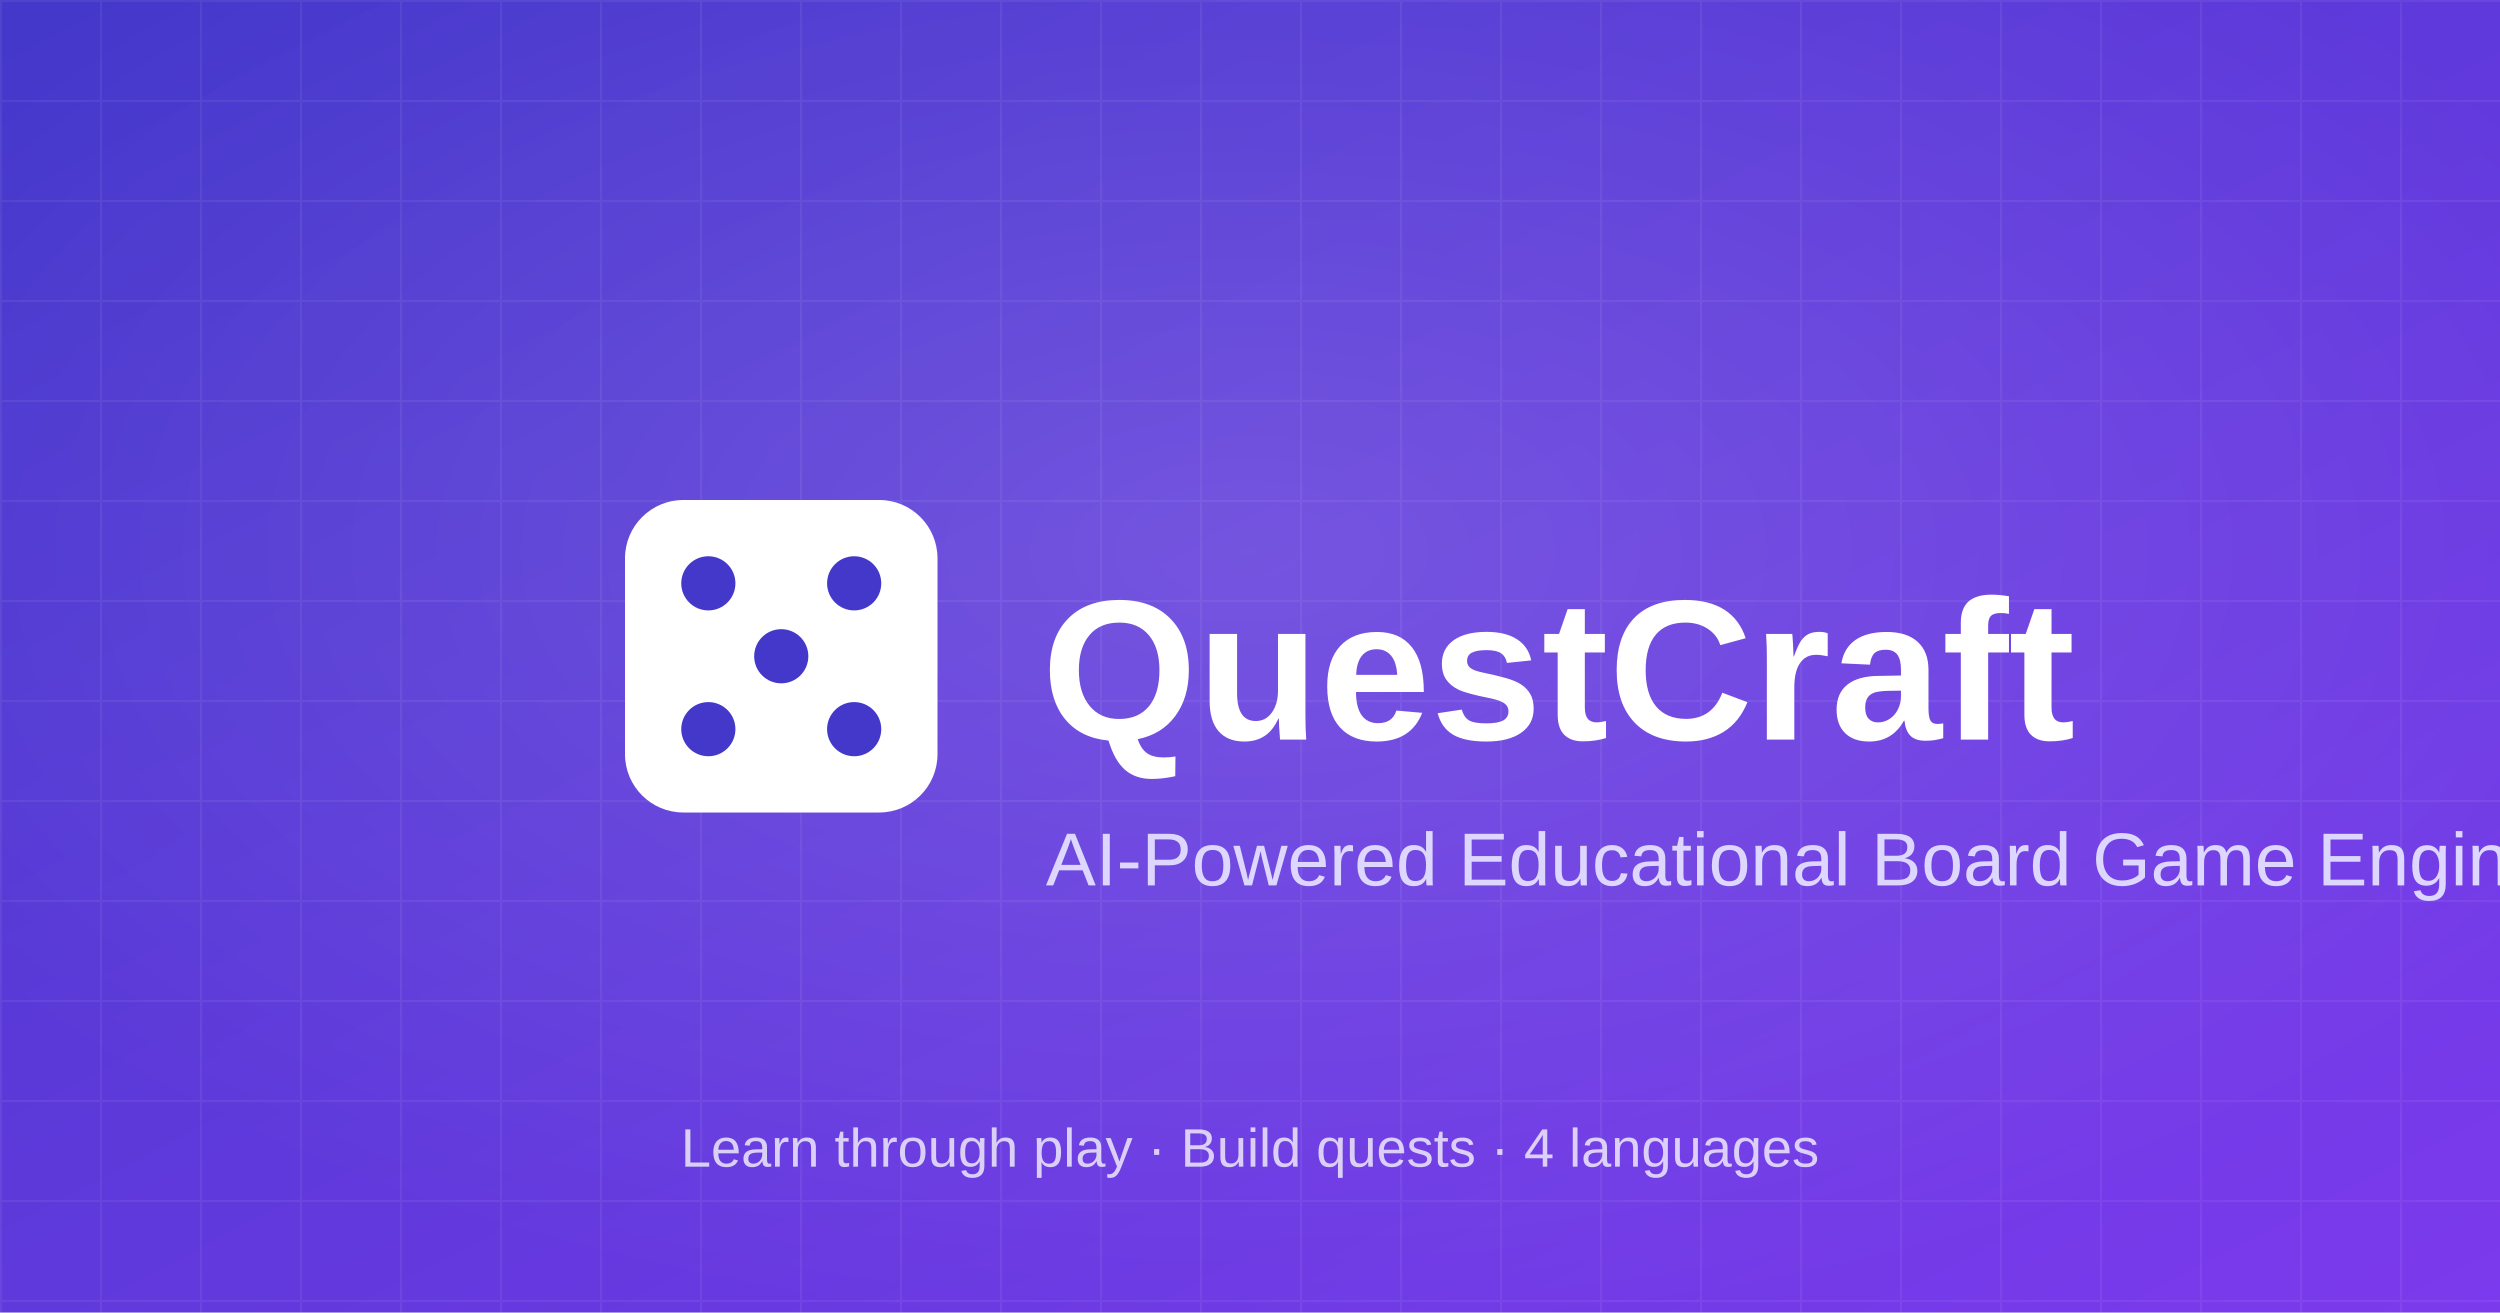
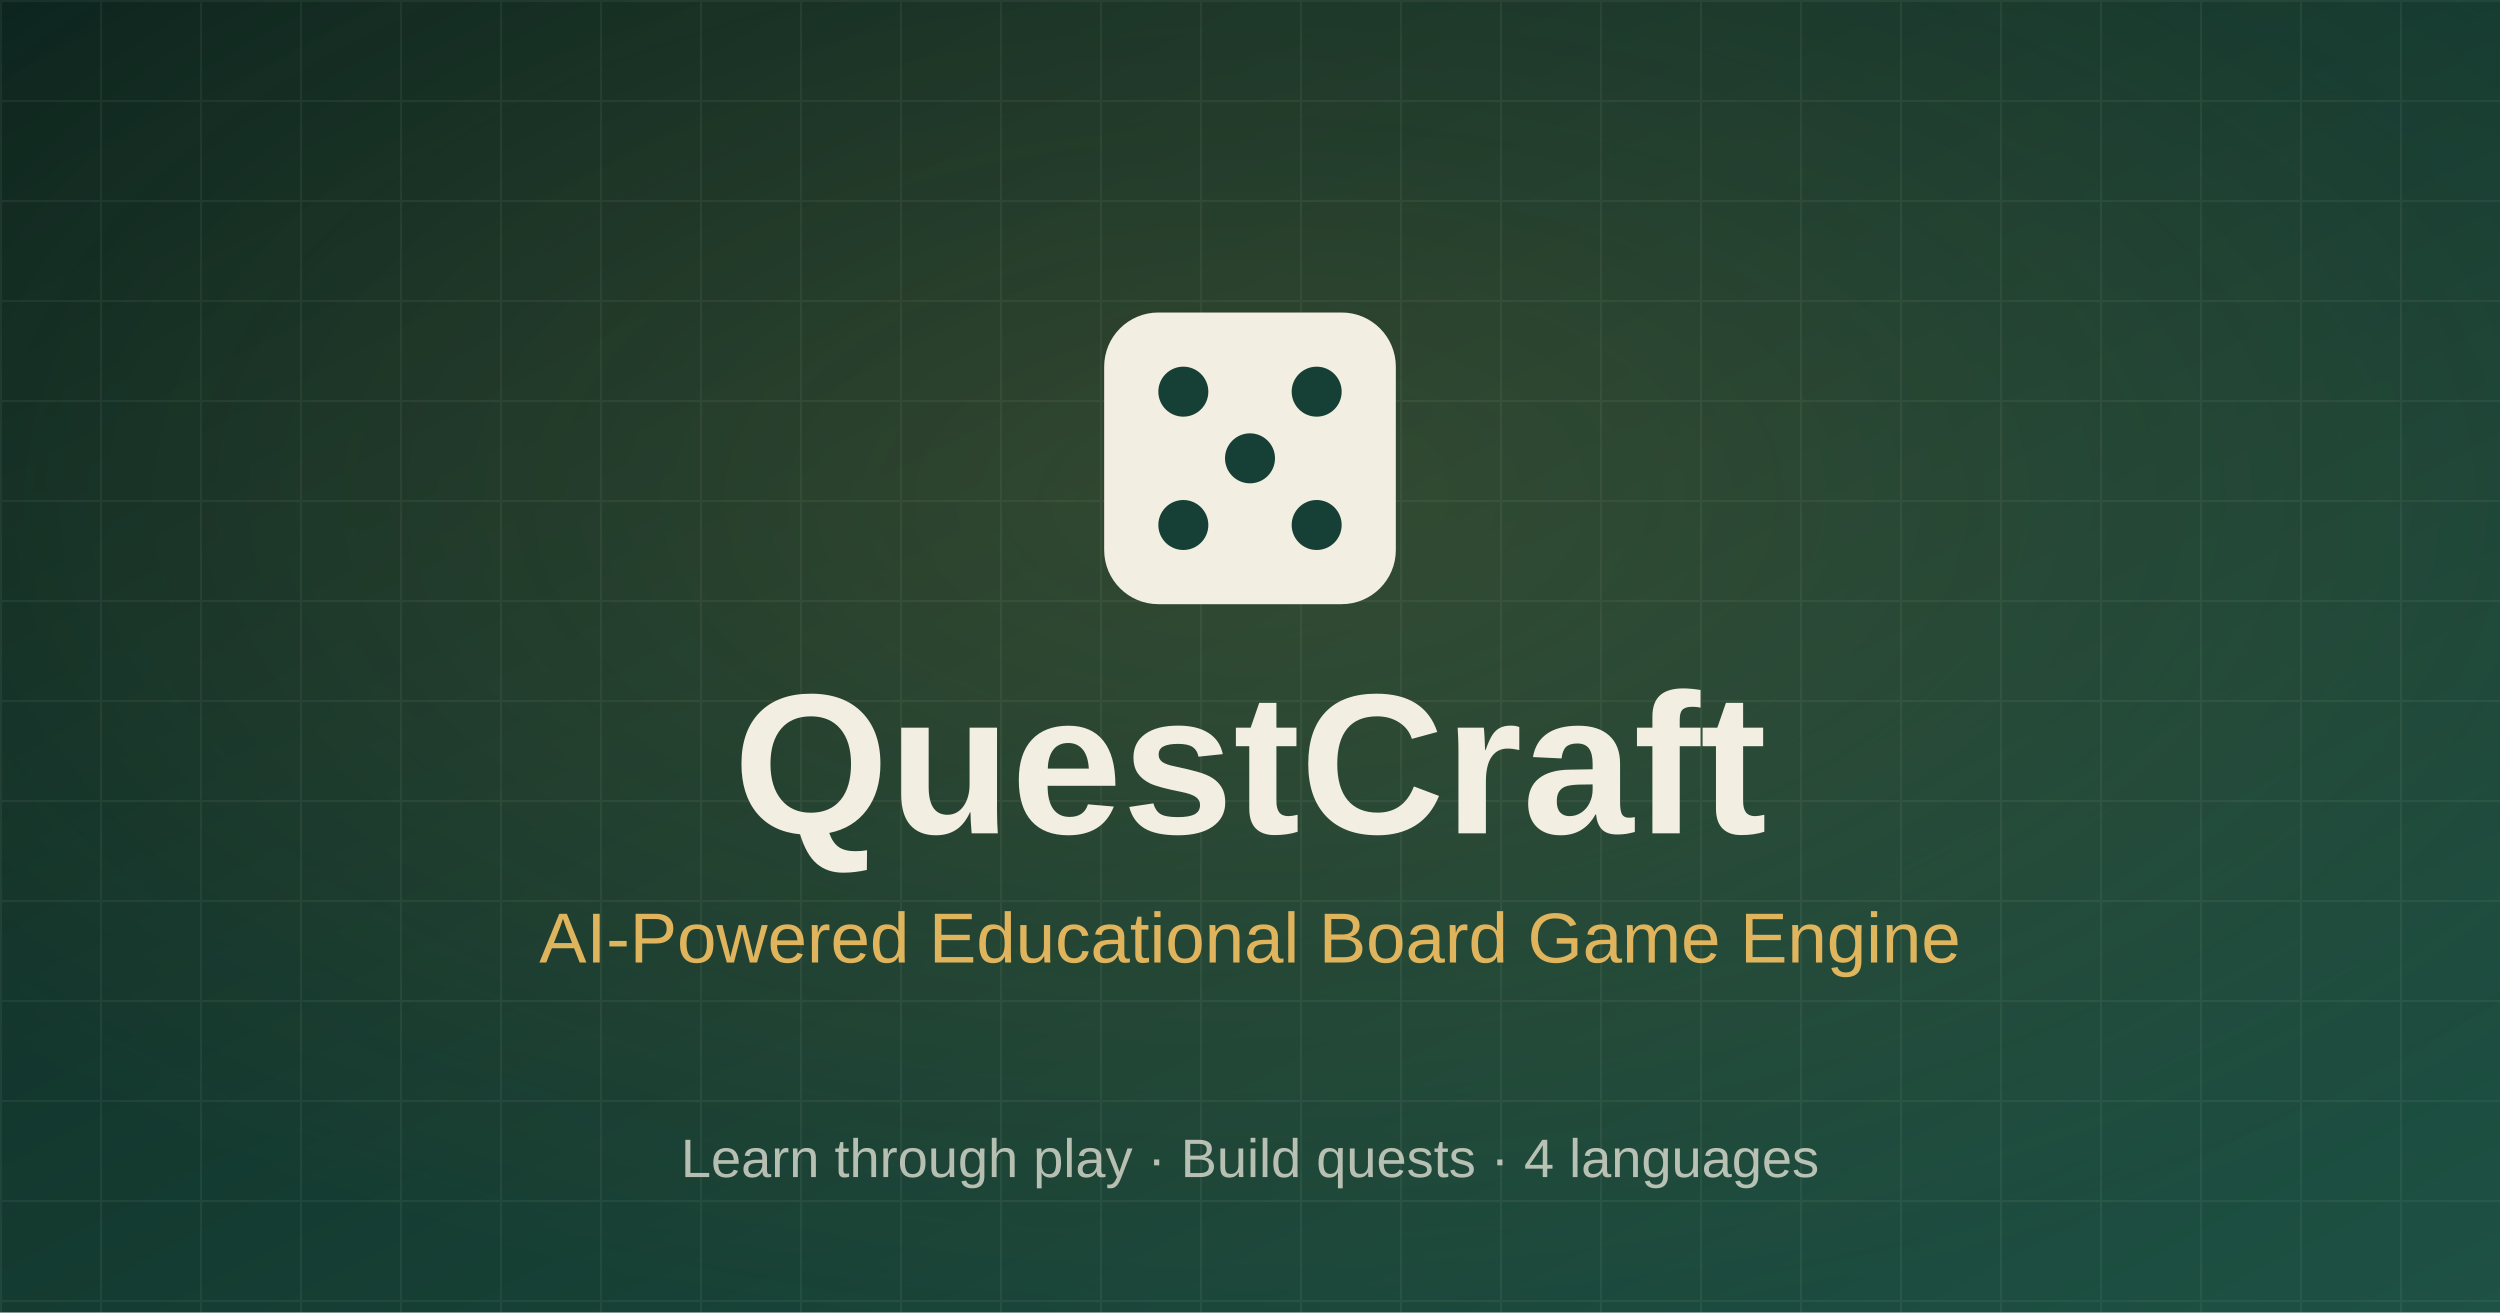
<svg xmlns="http://www.w3.org/2000/svg" width="1200" height="630" viewBox="0 0 1200 630">
  <defs>
    <linearGradient id="bg" x1="0%" y1="0%" x2="100%" y2="100%">
-       <stop offset="0%" stop-color="#4338ca" />
-       <stop offset="100%" stop-color="#7c3aed" />
+       <stop offset="0%" stop-color="#0B241E" />
+       <stop offset="100%" stop-color="#1E5244" />
    </linearGradient>
    <pattern id="grid" width="48" height="48" patternUnits="userSpaceOnUse">
-       <path d="M 48 0 L 0 0 0 48" fill="none" stroke="rgba(255,255,255,0.06)" stroke-width="2" />
+       <path d="M 48 0 L 0 0 0 48" fill="none" stroke="rgba(243,238,226,0.06)" stroke-width="2" />
    </pattern>
-     <radialGradient id="glow" cx="50%" cy="42%" r="60%">
-       <stop offset="0%" stop-color="rgba(255,255,255,0.14)" />
-       <stop offset="100%" stop-color="rgba(255,255,255,0)" />
+     <radialGradient id="glow" cx="50%" cy="38%" r="65%">
+       <stop offset="0%" stop-color="rgba(217,161,59,0.16)" />
+       <stop offset="100%" stop-color="rgba(217,161,59,0)" />
    </radialGradient>
  </defs>
  <rect width="1200" height="630" fill="url(#bg)" />
  <rect width="1200" height="630" fill="url(#grid)" />
  <rect width="1200" height="630" fill="url(#glow)" />
-   <g transform="translate(300,240)">
-     <rect x="0" y="0" width="150" height="150" rx="28" fill="#ffffff" />
-     <circle cx="40" cy="40" r="13" fill="#4338ca" />
-     <circle cx="110" cy="40" r="13" fill="#4338ca" />
-     <circle cx="75" cy="75" r="13" fill="#4338ca" />
-     <circle cx="40" cy="110" r="13" fill="#4338ca" />
-     <circle cx="110" cy="110" r="13" fill="#4338ca" />
+   <g transform="translate(530,150)">
+     <rect x="0" y="0" width="140" height="140" rx="26" fill="#F3EEE2" />
+     <circle cx="38" cy="38" r="12" fill="#164035" />
+     <circle cx="102" cy="38" r="12" fill="#164035" />
+     <circle cx="70" cy="70" r="12" fill="#164035" />
+     <circle cx="38" cy="102" r="12" fill="#164035" />
+     <circle cx="102" cy="102" r="12" fill="#164035" />
  </g>
-   <text x="500" y="355" font-family="Arial, Helvetica, sans-serif" font-size="96" font-weight="800" fill="#ffffff">QuestCraft</text>
-   <text x="502" y="425" font-family="Arial, Helvetica, sans-serif" font-size="36" font-weight="500" fill="#ddd6fe">AI-Powered Educational Board Game Engine</text>
-   <text x="600" y="560" text-anchor="middle" font-family="Arial, Helvetica, sans-serif" font-size="26" fill="rgba(255,255,255,0.75)">Learn through play · Build quests · 4 languages</text>
+   <text x="600" y="400" text-anchor="middle" font-family="Arial, Helvetica, sans-serif" font-size="96" font-weight="800" fill="#F3EEE2">QuestCraft</text>
+   <text x="600" y="462" text-anchor="middle" font-family="Arial, Helvetica, sans-serif" font-size="34" font-weight="500" fill="rgba(232,186,95,0.95)">AI-Powered Educational Board Game Engine</text>
+   <text x="600" y="565" text-anchor="middle" font-family="Arial, Helvetica, sans-serif" font-size="26" fill="rgba(243,238,226,0.72)">Learn through play · Build quests · 4 languages</text>
</svg>
